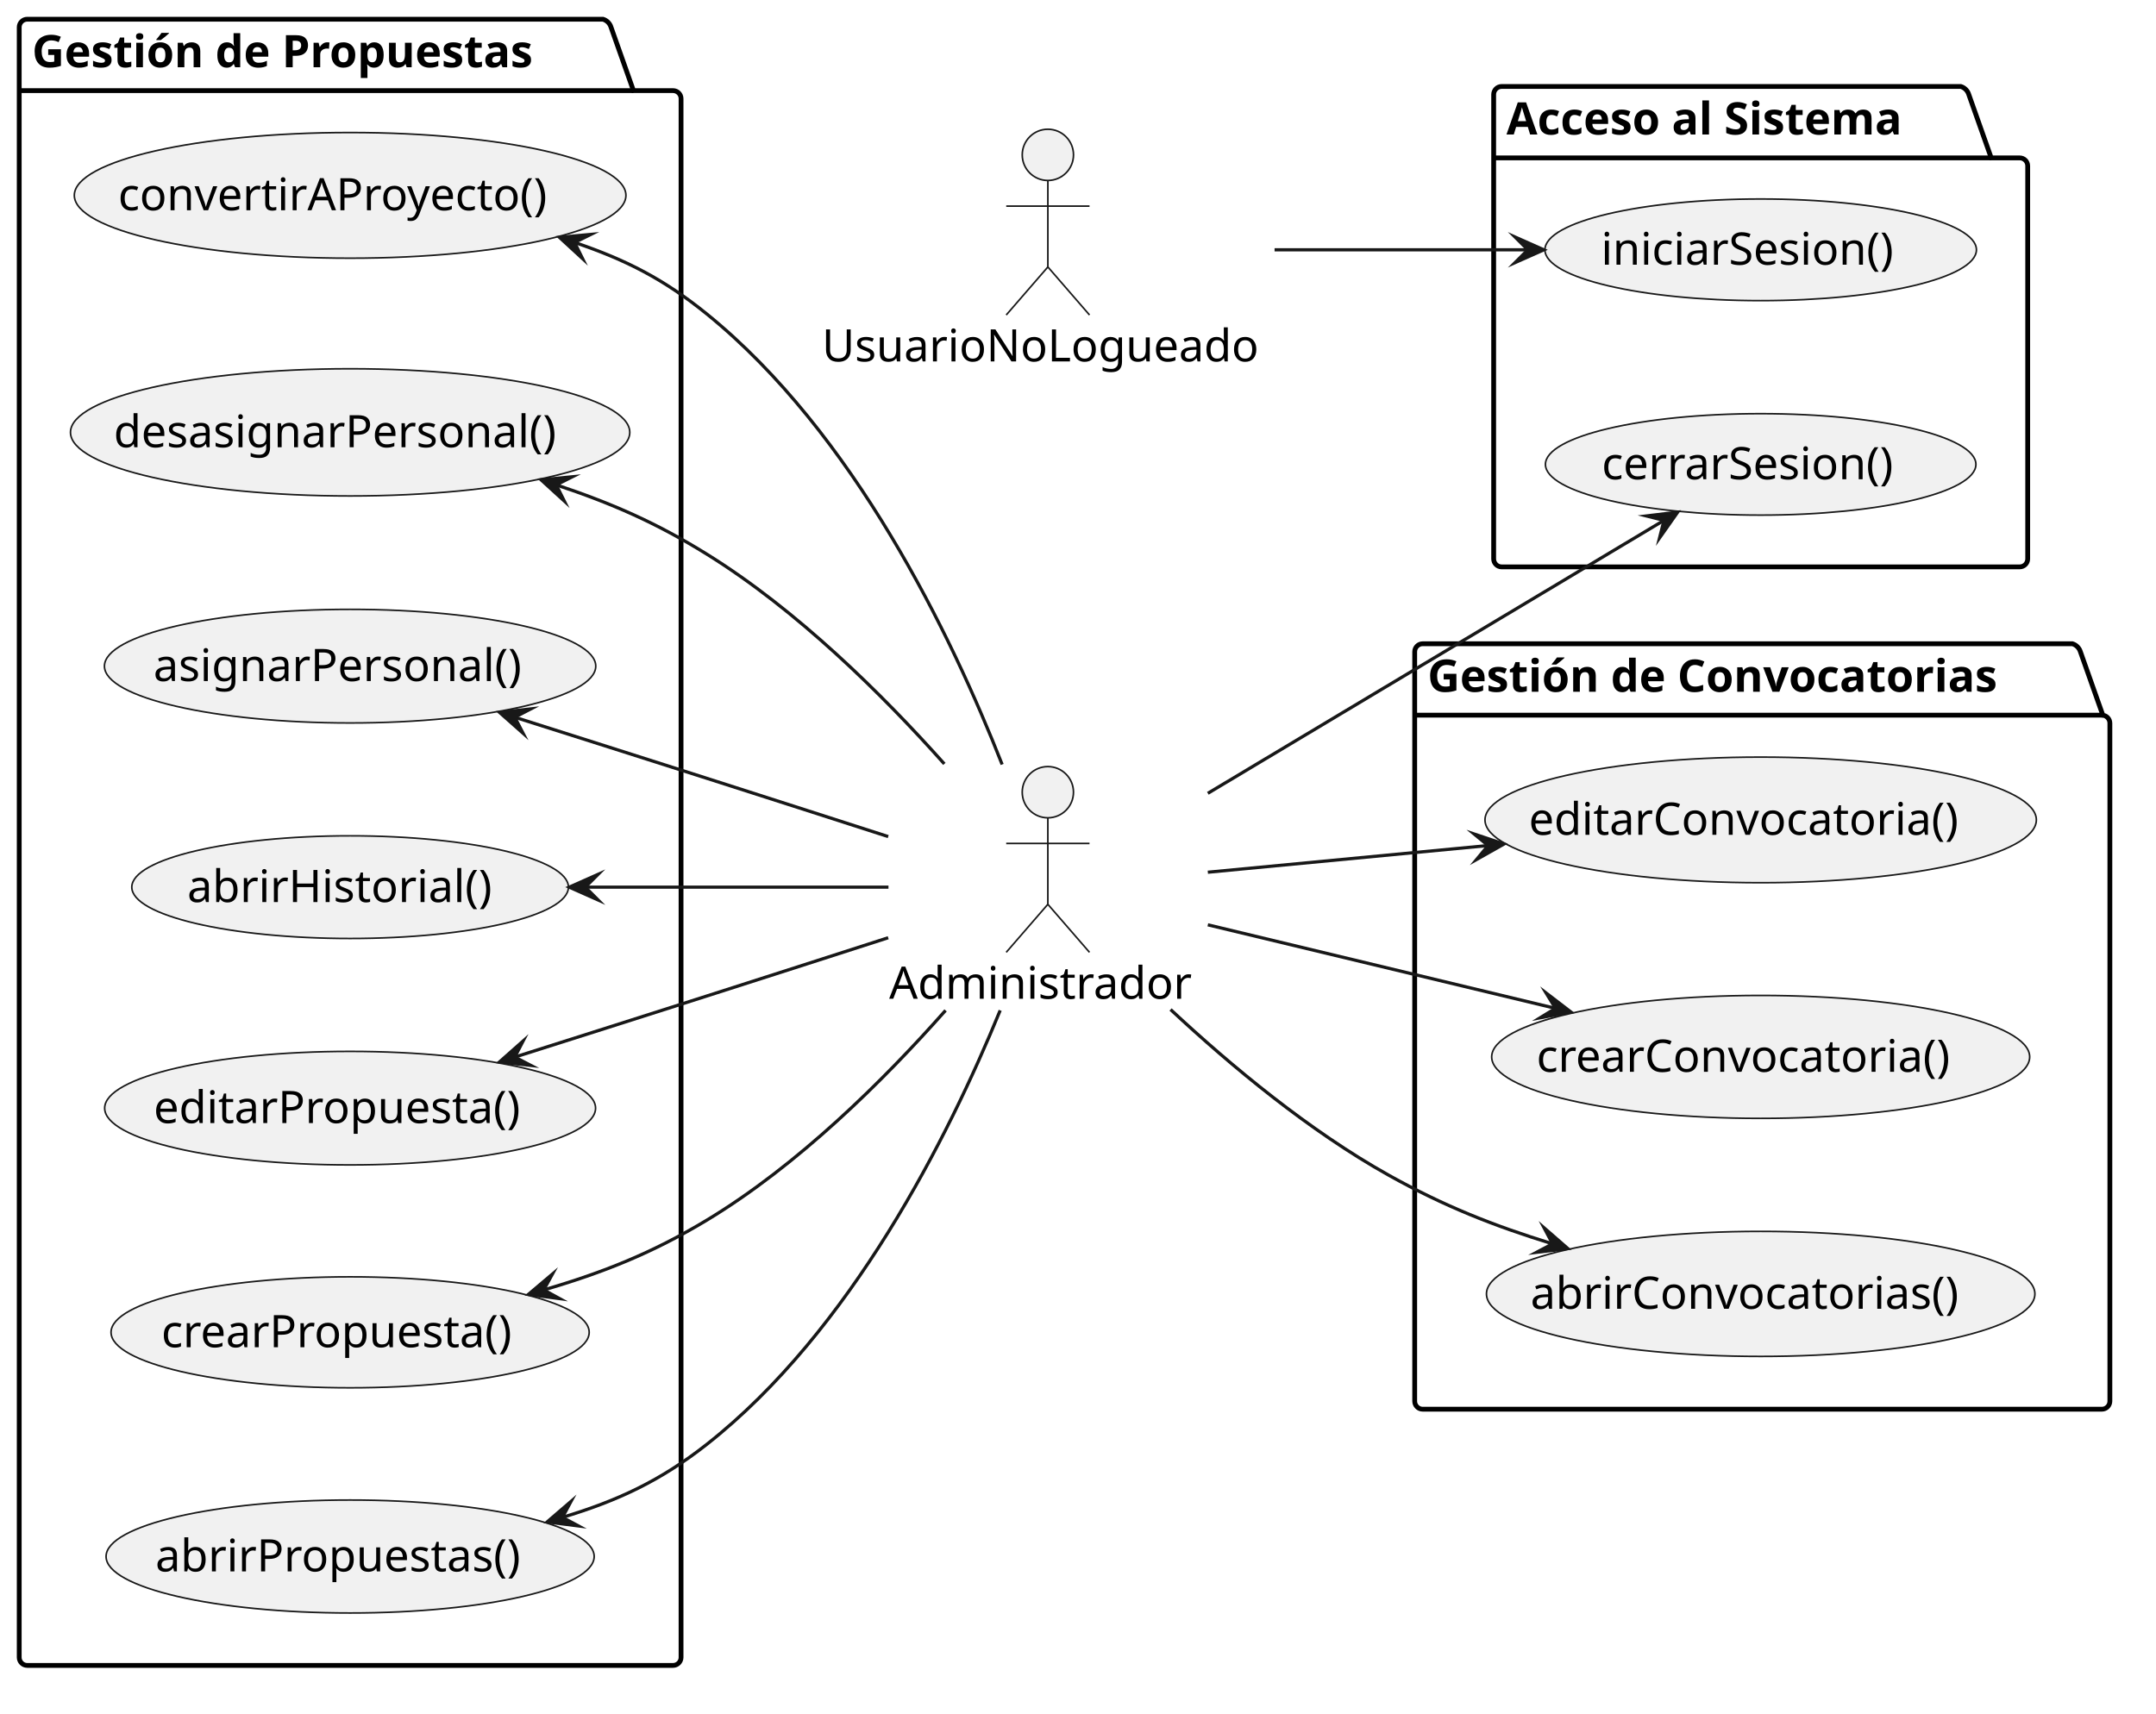
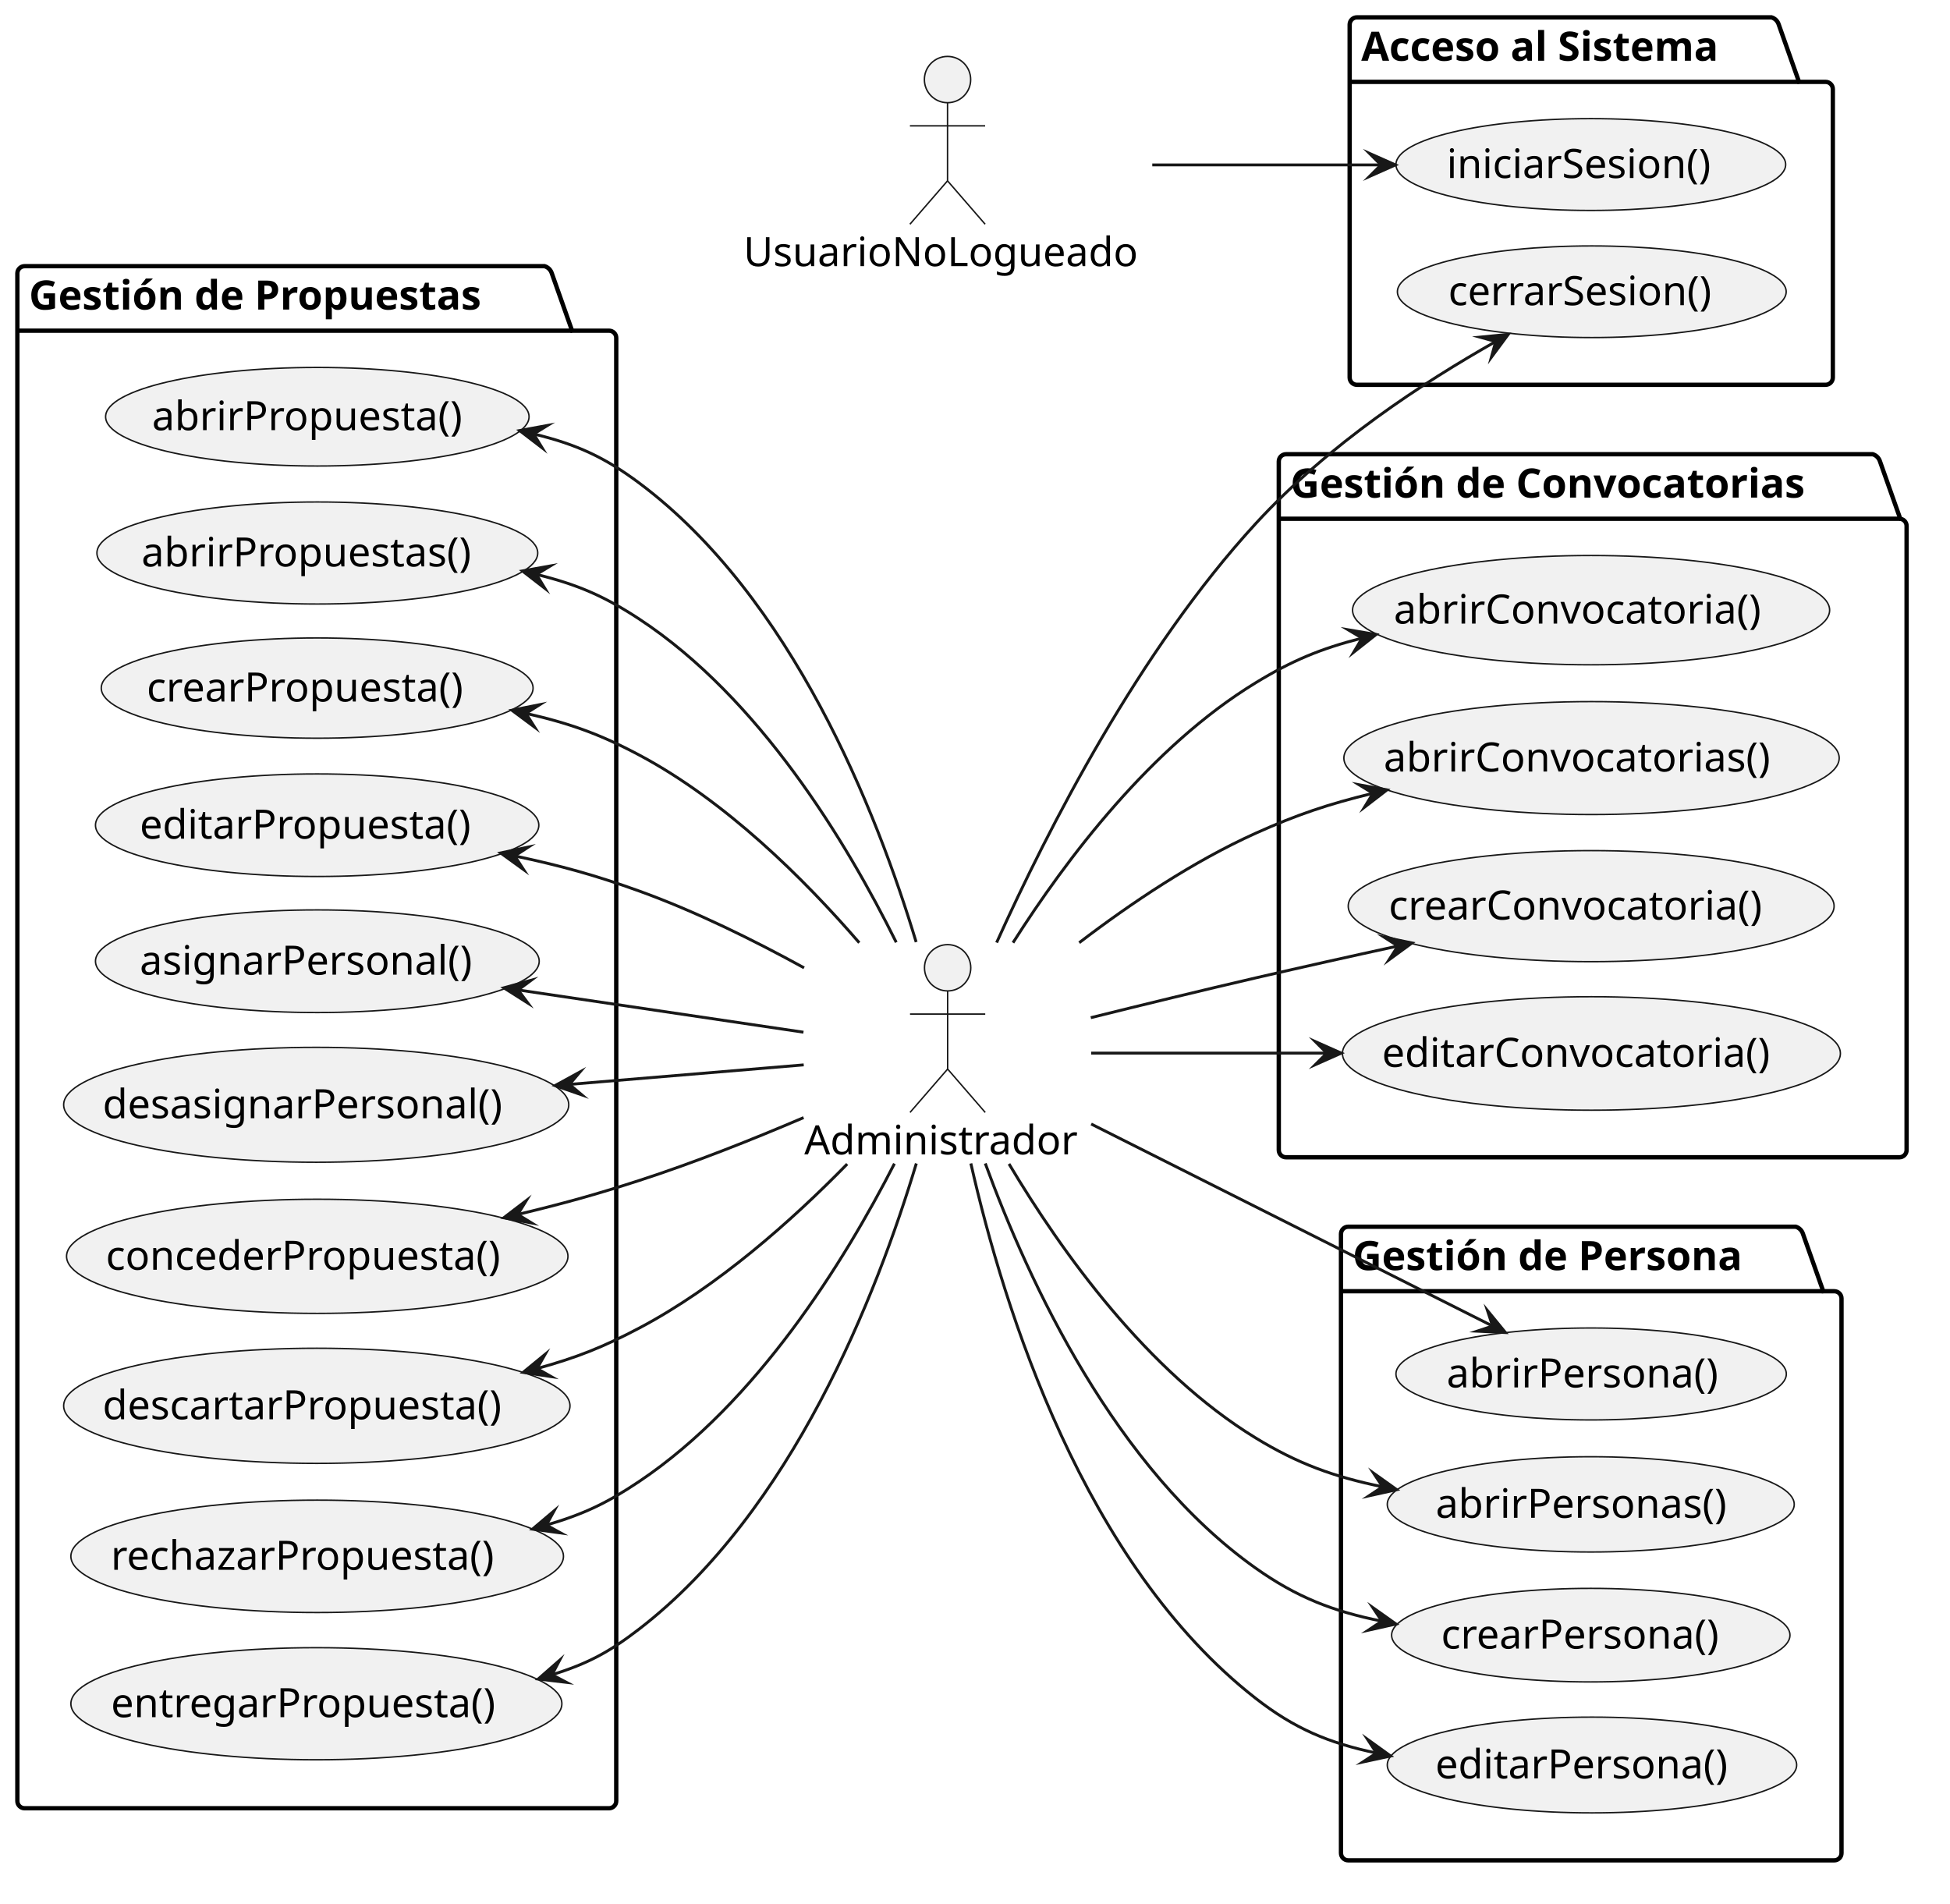
- <svg xmlns="http://www.w3.org/2000/svg" overflow="visible" version="1.1" data-diagram-type="DESCRIPTION" style="width:673px;height:535px;background:#FFFFFF;" width="673px" height="535px" viewBox="0 0 673 535" zoomAndPan="magnify" preserveAspectRatio="none" contentStyleType="text/css">
+ <svg xmlns="http://www.w3.org/2000/svg" version="1.1" data-diagram-type="DESCRIPTION" style="width:674px;height:658px;background:#FFFFFF;" width="674px" height="658px" viewBox="0 0 674 658" zoomAndPan="magnify" preserveAspectRatio="none" contentStyleType="text/css">
  <defs />
  <g font-family="sans-serif" lengthAdjust="spacing">
-     <g class="cluster" data-qualified-name="Gesti.n de Propuestas" id="ent0003" data-source-line="6">
-       <path d="M8.5,6 L188.232,6 A3.75,3.75 0 0 1 190.732,8.5 L197.732,28.297 L210.09,28.297 A2.5,2.5 0 0 1 212.59,30.797 L212.59,517.5 A2.5,2.5 0 0 1 210.09,520 L8.5,520 A2.5,2.5 0 0 1 6,517.5 L6,8.5 A2.5,2.5 0 0 1 8.5,6" style="stroke:#000;stroke-width:1.5;" fill="none" />
-       <line x1="6" y1="28.297" x2="197.732" y2="28.297" style="stroke:#000;stroke-width:1.5;" />
-       <text x="10" y="20.995" fill="#000" font-size="14" textLength="178.732" font-weight="700">Gestión de Propuestas</text>
+     <g class="cluster" data-qualified-name="Gesti.n de Propuestas" id="ent0003" data-source-line="8">
+       <path d="M8.5,92 L188.232,92 A3.75,3.75 0 0 1 190.732,94.5 L197.732,114.297 L210.5,114.297 A2.5,2.5 0 0 1 213,116.797 L213,622.5 A2.5,2.5 0 0 1 210.5,625 L8.5,625 A2.5,2.5 0 0 1 6,622.5 L6,94.5 A2.5,2.5 0 0 1 8.5,92" style="stroke:#000;stroke-width:1.5;" fill="none" />
+       <line x1="6" y1="114.297" x2="197.732" y2="114.297" style="stroke:#000;stroke-width:1.5;" />
+       <text x="10" y="106.995" fill="#000" font-size="14" textLength="178.732" font-weight="700">Gestión de Propuestas</text>
    </g>
-     <g class="cluster" data-qualified-name="Acceso al Sistema" id="ent0011" data-source-line="16">
-       <path d="M468.75,27 L612.061,27 A3.75,3.75 0 0 1 614.561,29.5 L621.561,49.297 L630.45,49.297 A2.5,2.5 0 0 1 632.95,51.797 L632.95,174.5 A2.5,2.5 0 0 1 630.45,177 L468.75,177 A2.5,2.5 0 0 1 466.25,174.5 L466.25,29.5 A2.5,2.5 0 0 1 468.75,27" style="stroke:#000;stroke-width:1.5;" fill="none" />
-       <line x1="466.25" y1="49.297" x2="621.561" y2="49.297" style="stroke:#000;stroke-width:1.5;" />
-       <text x="470.25" y="41.995" fill="#000" font-size="14" textLength="142.311" font-weight="700">Acceso al Sistema</text>
+     <g class="cluster" data-qualified-name="Acceso al Sistema" id="ent0014" data-source-line="21">
+       <path d="M469,6 L612.311,6 A3.75,3.75 0 0 1 614.811,8.5 L621.811,28.297 L631,28.297 A2.5,2.5 0 0 1 633.5,30.797 L633.5,130.5 A2.5,2.5 0 0 1 631,133 L469,133 A2.5,2.5 0 0 1 466.5,130.5 L466.5,8.5 A2.5,2.5 0 0 1 469,6" style="stroke:#000;stroke-width:1.5;" fill="none" />
+       <line x1="466.5" y1="28.297" x2="621.811" y2="28.297" style="stroke:#000;stroke-width:1.5;" />
+       <text x="470.5" y="20.995" fill="#000" font-size="14" textLength="142.311" font-weight="700">Acceso al Sistema</text>
    </g>
-     <g class="cluster" data-qualified-name="Gesti.n de Convocatorias" id="ent0014" data-source-line="21">
-       <path d="M444.1,201 L646.904,201 A3.75,3.75 0 0 1 649.404,203.5 L656.404,223.297 L656.1,223.297 A2.5,2.5 0 0 1 658.6,225.797 L658.6,437.5 A2.5,2.5 0 0 1 656.1,440 L444.1,440 A2.5,2.5 0 0 1 441.6,437.5 L441.6,203.5 A2.5,2.5 0 0 1 444.1,201" style="stroke:#000;stroke-width:1.5;" fill="none" />
-       <line x1="441.6" y1="223.297" x2="656.404" y2="223.297" style="stroke:#000;stroke-width:1.5;" />
-       <text x="445.6" y="215.995" fill="#000" font-size="14" textLength="201.804" font-weight="700">Gestión de Convocatorias</text>
+     <g class="cluster" data-qualified-name="Gesti.n de Convocatorias" id="ent0017" data-source-line="26">
+       <path d="M444.5,157 L647.304,157 A3.75,3.75 0 0 1 649.804,159.5 L656.804,179.297 L656.5,179.297 A2.5,2.5 0 0 1 659,181.797 L659,397.5 A2.5,2.5 0 0 1 656.5,400 L444.5,400 A2.5,2.5 0 0 1 442,397.5 L442,159.5 A2.5,2.5 0 0 1 444.5,157" style="stroke:#000;stroke-width:1.5;" fill="none" />
+       <line x1="442" y1="179.297" x2="656.804" y2="179.297" style="stroke:#000;stroke-width:1.5;" />
+       <text x="446" y="171.995" fill="#000" font-size="14" textLength="201.804" font-weight="700">Gestión de Convocatorias</text>
    </g>
-     <g class="entity" data-qualified-name="Gesti.n de Propuestas.UC_AbrirProp" id="ent0004" data-source-line="7">
-       <ellipse cx="109.292" cy="485.996" rx="76.182" ry="17.636" fill="#F1F1F1" style="stroke:#181818;stroke-width:0.5;" />
-       <text x="48.5" y="490.645" fill="#000" font-size="14" textLength="121.584">abrirPropuestas()</text>
+     <g class="cluster" data-qualified-name="Gesti.n de Persona" id="ent0022" data-source-line="33">
+       <path d="M466,424 L620.686,424 A3.75,3.75 0 0 1 623.186,426.5 L630.186,446.297 L634,446.297 A2.5,2.5 0 0 1 636.5,448.797 L636.5,640.5 A2.5,2.5 0 0 1 634,643 L466,643 A2.5,2.5 0 0 1 463.5,640.5 L463.5,426.5 A2.5,2.5 0 0 1 466,424" style="stroke:#000;stroke-width:1.5;" fill="none" />
+       <line x1="463.5" y1="446.297" x2="630.186" y2="446.297" style="stroke:#000;stroke-width:1.5;" />
+       <text x="467.5" y="438.995" fill="#000" font-size="14" textLength="153.686" font-weight="700">Gestión de Persona</text>
    </g>
-     <g class="entity" data-qualified-name="Gesti.n de Propuestas.UC_CrearProp" id="ent0005" data-source-line="8">
-       <ellipse cx="109.288" cy="415.996" rx="74.628" ry="17.326" fill="#F1F1F1" style="stroke:#181818;stroke-width:0.5;" />
-       <text x="50.376" y="420.644" fill="#000" font-size="14" textLength="117.824">crearPropuesta()</text>
+     <g class="entity" data-qualified-name="Gesti.n de Propuestas.UC_AbrirProp" id="ent0004" data-source-line="9">
+       <ellipse cx="109.682" cy="144.036" rx="73.182" ry="17.036" fill="#F1F1F1" style="stroke:#181818;stroke-width:0.5;" />
+       <text x="52.537" y="148.685" fill="#000" font-size="14" textLength="114.29">abrirPropuesta()</text>
    </g>
-     <g class="entity" data-qualified-name="Gesti.n de Propuestas.UC_EditarProp" id="ent0006" data-source-line="9">
-       <ellipse cx="109.29" cy="346.004" rx="76.62" ry="17.724" fill="#F1F1F1" style="stroke:#181818;stroke-width:0.5;" />
-       <text x="47.971" y="350.652" fill="#000" font-size="14" textLength="122.637">editarPropuesta()</text>
+     <g class="entity" data-qualified-name="Gesti.n de Propuestas.UC_AbrirProps" id="ent0005" data-source-line="10">
+       <ellipse cx="109.682" cy="191.136" rx="76.182" ry="17.636" fill="#F1F1F1" style="stroke:#181818;stroke-width:0.5;" />
+       <text x="48.89" y="195.785" fill="#000" font-size="14" textLength="121.584">abrirPropuestas()</text>
    </g>
-     <g class="entity" data-qualified-name="Gesti.n de Propuestas.UC_AbrirHist" id="ent0007" data-source-line="10">
-       <ellipse cx="109.287" cy="276.999" rx="68.147" ry="16.029" fill="#F1F1F1" style="stroke:#181818;stroke-width:0.5;" />
-       <text x="58.452" y="281.648" fill="#000" font-size="14" textLength="101.671">abrirHistorial()</text>
+     <g class="entity" data-qualified-name="Gesti.n de Propuestas.UC_CrearProp" id="ent0006" data-source-line="11">
+       <ellipse cx="109.628" cy="237.826" rx="74.628" ry="17.326" fill="#F1F1F1" style="stroke:#181818;stroke-width:0.5;" />
+       <text x="50.716" y="242.474" fill="#000" font-size="14" textLength="117.824">crearPropuesta()</text>
    </g>
-     <g class="entity" data-qualified-name="Gesti.n de Propuestas.UC_Asignar" id="ent0008" data-source-line="11">
-       <ellipse cx="109.285" cy="207.997" rx="76.685" ry="17.737" fill="#F1F1F1" style="stroke:#181818;stroke-width:0.5;" />
-       <text x="47.888" y="212.645" fill="#000" font-size="14" textLength="122.794">asignarPersonal()</text>
+     <g class="entity" data-qualified-name="Gesti.n de Propuestas.UC_EditarProp" id="ent0007" data-source-line="12">
+       <ellipse cx="109.62" cy="285.224" rx="76.62" ry="17.724" fill="#F1F1F1" style="stroke:#181818;stroke-width:0.5;" />
+       <text x="48.301" y="289.872" fill="#000" font-size="14" textLength="122.637">editarPropuesta()</text>
    </g>
-     <g class="entity" data-qualified-name="Gesti.n de Propuestas.UC_Desasignar" id="ent0009" data-source-line="12">
-       <ellipse cx="109.294" cy="134.999" rx="87.294" ry="19.859" fill="#F1F1F1" style="stroke:#181818;stroke-width:0.5;" />
-       <text x="35.5" y="139.647" fill="#000" font-size="14" textLength="147.588">desasignarPersonal()</text>
+     <g class="entity" data-qualified-name="Gesti.n de Propuestas.UC_Asignar" id="ent0008" data-source-line="13">
+       <ellipse cx="109.685" cy="332.237" rx="76.685" ry="17.737" fill="#F1F1F1" style="stroke:#181818;stroke-width:0.5;" />
+       <text x="48.288" y="336.885" fill="#000" font-size="14" textLength="122.794">asignarPersonal()</text>
    </g>
-     <g class="entity" data-qualified-name="Gesti.n de Propuestas.UC_Convertir" id="ent0010" data-source-line="13">
-       <ellipse cx="109.294" cy="60.999" rx="86.094" ry="19.619" fill="#F1F1F1" style="stroke:#181818;stroke-width:0.5;" />
-       <text x="36.874" y="65.647" fill="#000" font-size="14" textLength="144.84">convertirAProyecto()</text>
+     <g class="entity" data-qualified-name="Gesti.n de Propuestas.UC_Desasignar" id="ent0009" data-source-line="14">
+       <ellipse cx="109.294" cy="381.859" rx="87.294" ry="19.859" fill="#F1F1F1" style="stroke:#181818;stroke-width:0.5;" />
+       <text x="35.5" y="386.507" fill="#000" font-size="14" textLength="147.588">desasignarPersonal()</text>
    </g>
-     <g class="entity" data-qualified-name="Acceso al Sistema.UC_Iniciar" id="ent0012" data-source-line="17">
-       <ellipse cx="549.6" cy="78" rx="67.35" ry="15.87" fill="#F1F1F1" style="stroke:#181818;stroke-width:0.5;" />
-       <text x="499.79" y="82.649" fill="#000" font-size="14" textLength="99.62">iniciarSesion()</text>
+     <g class="entity" data-qualified-name="Gesti.n de Propuestas.UC_Conceder" id="ent0010" data-source-line="15">
+       <ellipse cx="109.654" cy="434.231" rx="86.654" ry="19.731" fill="#F1F1F1" style="stroke:#181818;stroke-width:0.5;" />
+       <text x="36.592" y="438.879" fill="#000" font-size="14" textLength="146.125">concederPropuesta()</text>
    </g>
-     <g class="entity" data-qualified-name="Acceso al Sistema.UC_Cerrar" id="ent0013" data-source-line="18">
-       <ellipse cx="549.599" cy="144.998" rx="67.189" ry="15.838" fill="#F1F1F1" style="stroke:#181818;stroke-width:0.5;" />
-       <text x="499.998" y="149.646" fill="#000" font-size="14" textLength="99.203">cerrarSesion()</text>
+     <g class="entity" data-qualified-name="Gesti.n de Propuestas.UC_Descartar" id="ent0011" data-source-line="16">
+       <ellipse cx="109.506" cy="485.901" rx="87.506" ry="19.901" fill="#F1F1F1" style="stroke:#181818;stroke-width:0.5;" />
+       <text x="35.47" y="490.55" fill="#000" font-size="14" textLength="148.073">descartarPropuesta()</text>
    </g>
-     <g class="entity" data-qualified-name="Gesti.n de Convocatorias.UC_AbrirConv" id="ent0015" data-source-line="22">
-       <ellipse cx="549.6" cy="404" rx="85.6" ry="19.52" fill="#F1F1F1" style="stroke:#181818;stroke-width:0.5;" />
-       <text x="477.747" y="408.648" fill="#000" font-size="14" textLength="143.705">abrirConvocatorias()</text>
+     <g class="entity" data-qualified-name="Gesti.n de Propuestas.UC_Rechazar" id="ent0012" data-source-line="17">
+       <ellipse cx="109.63" cy="537.926" rx="85.13" ry="19.426" fill="#F1F1F1" style="stroke:#181818;stroke-width:0.5;" />
+       <text x="38.318" y="542.575" fill="#000" font-size="14" textLength="142.625">rechazarPropuesta()</text>
    </g>
-     <g class="entity" data-qualified-name="Gesti.n de Convocatorias.UC_CrearConv" id="ent0016" data-source-line="23">
-       <ellipse cx="549.6" cy="330.004" rx="83.97" ry="19.194" fill="#F1F1F1" style="stroke:#181818;stroke-width:0.5;" />
-       <text x="479.627" y="334.652" fill="#000" font-size="14" textLength="139.945">crearConvocatoria()</text>
+     <g class="entity" data-qualified-name="Gesti.n de Propuestas.UC_Entregar" id="ent0013" data-source-line="18">
+       <ellipse cx="109.355" cy="588.871" rx="84.855" ry="19.371" fill="#F1F1F1" style="stroke:#181818;stroke-width:0.5;" />
+       <text x="38.36" y="593.519" fill="#000" font-size="14" textLength="141.989">entregarPropuesta()</text>
    </g>
-     <g class="entity" data-qualified-name="Gesti.n de Convocatorias.UC_EditarConv" id="ent0017" data-source-line="24">
-       <ellipse cx="549.598" cy="256.002" rx="86.058" ry="19.612" fill="#F1F1F1" style="stroke:#181818;stroke-width:0.5;" />
-       <text x="477.219" y="260.65" fill="#000" font-size="14" textLength="144.758">editarConvocatoria()</text>
+     <g class="entity" data-qualified-name="Acceso al Sistema.UC_Iniciar" id="ent0015" data-source-line="22">
+       <ellipse cx="549.85" cy="56.87" rx="67.35" ry="15.87" fill="#F1F1F1" style="stroke:#181818;stroke-width:0.5;" />
+       <text x="500.04" y="61.519" fill="#000" font-size="14" textLength="99.62">iniciarSesion()</text>
    </g>
-     <g class="entity" data-qualified-name="UsuarioNoLogueado" id="ent0001" data-source-line="3">
-       <ellipse cx="327.096" cy="48.35" rx="8" ry="8" fill="#F1F1F1" style="stroke:#181818;stroke-width:0.5;" />
-       <path d="M327.096,56.35 L327.096,83.35 M314.096,64.35 L340.096,64.35 M327.096,83.35 L314.096,98.35 M327.096,83.35 L340.096,98.35" style="stroke:#181818;stroke-width:0.5;" fill="none" />
-       <text x="256.59" y="112.845" fill="#000" font-size="14" textLength="141.012">UsuarioNoLogueado</text>
+     <g class="entity" data-qualified-name="Acceso al Sistema.UC_Cerrar" id="ent0016" data-source-line="23">
+       <ellipse cx="550.189" cy="100.838" rx="67.189" ry="15.838" fill="#F1F1F1" style="stroke:#181818;stroke-width:0.5;" />
+       <text x="500.588" y="105.486" fill="#000" font-size="14" textLength="99.203">cerrarSesion()</text>
    </g>
-     <g class="entity" data-qualified-name="Administrador" id="ent0002" data-source-line="4">
-       <ellipse cx="327.09" cy="247.35" rx="8" ry="8" fill="#F1F1F1" style="stroke:#181818;stroke-width:0.5;" />
-       <path d="M327.09,255.35 L327.09,282.35 M314.09,263.35 L340.09,263.35 M327.09,282.35 L314.09,297.35 M327.09,282.35 L340.09,297.35" style="stroke:#181818;stroke-width:0.5;" fill="none" />
-       <text x="277.55" y="311.845" fill="#000" font-size="14" textLength="99.08">Administrador</text>
+     <g class="entity" data-qualified-name="Gesti.n de Convocatorias.UC_AbrirConv" id="ent0018" data-source-line="27">
+       <ellipse cx="549.948" cy="210.89" rx="82.448" ry="18.89" fill="#F1F1F1" style="stroke:#181818;stroke-width:0.5;" />
+       <text x="481.742" y="215.538" fill="#000" font-size="14" textLength="136.411">abrirConvocatoria()</text>
    </g>
-     <g class="link" data-entity-1="ent0004" data-entity-2="ent0002" id="lnk18" data-source-line="28" data-link-type="dependency">
-       <path d="M175.568,473.769 C192.918,468.549 206.22,462.3 220.59,451 C265.71,415.51 296.06,354.97 312.21,315.47" style="stroke:#181818;stroke-width:1;" fill="none" id="UC_AbrirProp-backto-Administrador" />
-       <polygon points="170.78,475.21,180.551,476.447,175.568,473.769,178.246,468.787,170.78,475.21" fill="#181818" style="stroke:#181818;stroke-width:1;stroke-linejoin:miter;stroke-miterlimit:10;" />
+     <g class="entity" data-qualified-name="Gesti.n de Convocatorias.UC_AbrirConvs" id="ent0019" data-source-line="28">
+       <ellipse cx="550.1" cy="262.02" rx="85.6" ry="19.52" fill="#F1F1F1" style="stroke:#181818;stroke-width:0.5;" />
+       <text x="478.247" y="266.668" fill="#000" font-size="14" textLength="143.705">abrirConvocatorias()</text>
    </g>
-     <g class="link" data-entity-1="ent0005" data-entity-2="ent0002" id="lnk19" data-source-line="29" data-link-type="dependency">
-       <path d="M169.729,402.758 C188.209,397.358 203.64,391.22 220.59,381 C249.11,363.8 275.77,337.39 295.16,315.48" style="stroke:#181818;stroke-width:1;" fill="none" id="UC_CrearProp-backto-Administrador" />
-       <polygon points="164.93,404.16,174.691,405.475,169.729,402.758,172.447,397.796,164.93,404.16" fill="#181818" style="stroke:#181818;stroke-width:1;stroke-linejoin:miter;stroke-miterlimit:10;" />
+     <g class="entity" data-qualified-name="Gesti.n de Convocatorias.UC_CrearConv" id="ent0020" data-source-line="29">
+       <ellipse cx="549.97" cy="313.194" rx="83.97" ry="19.194" fill="#F1F1F1" style="stroke:#181818;stroke-width:0.5;" />
+       <text x="479.997" y="317.842" fill="#000" font-size="14" textLength="139.945">crearConvocatoria()</text>
    </g>
-     <g class="link" data-entity-1="ent0006" data-entity-2="ent0002" id="lnk20" data-source-line="30" data-link-type="dependency">
-       <path d="M160.686,330.059 C180.556,323.759 199.35,317.79 220.59,311 C239.1,305.08 259.43,298.54 277.26,292.79" style="stroke:#181818;stroke-width:1;" fill="none" id="UC_EditarProp-backto-Administrador" />
-       <polygon points="155.92,331.57,165.708,332.663,160.686,330.059,163.29,325.037,155.92,331.57" fill="#181818" style="stroke:#181818;stroke-width:1;stroke-linejoin:miter;stroke-miterlimit:10;" />
+     <g class="entity" data-qualified-name="Gesti.n de Convocatorias.UC_EditarConv" id="ent0021" data-source-line="30">
+       <ellipse cx="550.058" cy="364.112" rx="86.058" ry="19.612" fill="#F1F1F1" style="stroke:#181818;stroke-width:0.5;" />
+       <text x="477.679" y="368.76" fill="#000" font-size="14" textLength="144.758">editarConvocatoria()</text>
    </g>
-     <g class="link" data-entity-1="ent0007" data-entity-2="ent0002" id="lnk21" data-source-line="31" data-link-type="dependency">
-       <path d="M182.69,277 C214.96,277 247.9,277 277.34,277" style="stroke:#181818;stroke-width:1;" fill="none" id="UC_AbrirHist-backto-Administrador" />
-       <polygon points="177.69,277,186.69,281,182.69,277,186.69,273,177.69,277" fill="#181818" style="stroke:#181818;stroke-width:1;stroke-linejoin:miter;stroke-miterlimit:10;" />
+     <g class="entity" data-qualified-name="Gesti.n de Persona.UC_AbrirPers" id="ent0023" data-source-line="34">
+       <ellipse cx="549.964" cy="474.893" rx="67.464" ry="15.893" fill="#F1F1F1" style="stroke:#181818;stroke-width:0.5;" />
+       <text x="500.007" y="479.541" fill="#000" font-size="14" textLength="99.914">abrirPersona()</text>
    </g>
-     <g class="link" data-entity-1="ent0008" data-entity-2="ent0002" id="lnk22" data-source-line="32" data-link-type="dependency">
-       <path d="M160.686,223.941 C180.556,230.241 199.35,236.21 220.59,243 C239.1,248.92 259.43,255.46 277.26,261.21" style="stroke:#181818;stroke-width:1;" fill="none" id="UC_Asignar-backto-Administrador" />
-       <polygon points="155.92,222.43,163.29,228.963,160.686,223.941,165.708,221.337,155.92,222.43" fill="#181818" style="stroke:#181818;stroke-width:1;stroke-linejoin:miter;stroke-miterlimit:10;" />
+     <g class="entity" data-qualified-name="Gesti.n de Persona.UC_AbrirPerss" id="ent0024" data-source-line="35">
+       <ellipse cx="549.83" cy="519.966" rx="70.33" ry="16.466" fill="#F1F1F1" style="stroke:#181818;stroke-width:0.5;" />
+       <text x="496.226" y="524.614" fill="#000" font-size="14" textLength="107.208">abrirPersonas()</text>
    </g>
-     <g class="link" data-entity-1="ent0009" data-entity-2="ent0002" id="lnk23" data-source-line="33" data-link-type="dependency">
-       <path d="M173.624,151.39 C191.004,157.18 204.84,163.23 220.59,173 C248.79,190.48 275.36,216.75 294.78,238.52" style="stroke:#181818;stroke-width:1;" fill="none" id="UC_Desasignar-backto-Administrador" />
-       <polygon points="168.88,149.81,176.154,156.45,173.624,151.39,178.683,148.86,168.88,149.81" fill="#181818" style="stroke:#181818;stroke-width:1;stroke-linejoin:miter;stroke-miterlimit:10;" />
+     <g class="entity" data-qualified-name="Gesti.n de Persona.UC_CrearPers" id="ent0025" data-source-line="36">
+       <ellipse cx="549.843" cy="565.169" rx="68.843" ry="16.169" fill="#F1F1F1" style="stroke:#181818;stroke-width:0.5;" />
+       <text x="498.119" y="569.817" fill="#000" font-size="14" textLength="103.448">crearPersona()</text>
    </g>
-     <g class="link" data-entity-1="ent0010" data-entity-2="ent0002" id="lnk24" data-source-line="34" data-link-type="dependency">
-       <path d="M179.357,75.701 C195.537,81.171 207.33,87.26 220.59,98 C266.55,135.24 296.93,198.23 312.82,238.69" style="stroke:#181818;stroke-width:1;" fill="none" id="UC_Convertir-backto-Administrador" />
-       <polygon points="174.62,74.1,181.865,80.772,179.357,75.701,184.427,73.193,174.62,74.1" fill="#181818" style="stroke:#181818;stroke-width:1;stroke-linejoin:miter;stroke-miterlimit:10;" />
+     <g class="entity" data-qualified-name="Gesti.n de Persona.UC_EditarPers" id="ent0026" data-source-line="37">
+       <ellipse cx="550.25" cy="610.05" rx="70.75" ry="16.55" fill="#F1F1F1" style="stroke:#181818;stroke-width:0.5;" />
+       <text x="496.119" y="614.698" fill="#000" font-size="14" textLength="108.261">editarPersona()</text>
    </g>
-     <g class="link" data-entity-1="ent0001" data-entity-2="ent0012" id="lnk25" data-source-line="37" data-link-type="dependency">
-       <path d="M397.86,78 C424.74,78 450.34,78 476.92,78" style="stroke:#181818;stroke-width:1;" fill="none" id="UsuarioNoLogueado-to-UC_Iniciar" />
-       <polygon points="481.92,78,472.92,74,476.92,78,472.92,82,481.92,78" fill="#181818" style="stroke:#181818;stroke-width:1;stroke-linejoin:miter;stroke-miterlimit:10;" />
+     <g class="entity" data-qualified-name="UsuarioNoLogueado" id="ent0001" data-source-line="5">
+       <ellipse cx="327.506" cy="27.5" rx="8" ry="8" fill="#F1F1F1" style="stroke:#181818;stroke-width:0.5;" />
+       <path d="M327.506,35.5 L327.506,62.5 M314.506,43.5 L340.506,43.5 M327.506,62.5 L314.506,77.5 M327.506,62.5 L340.506,77.5" style="stroke:#181818;stroke-width:0.5;" fill="none" />
+       <text x="257" y="91.995" fill="#000" font-size="14" textLength="141.012">UsuarioNoLogueado</text>
    </g>
-     <g class="link" data-entity-1="ent0002" data-entity-2="ent0013" id="lnk26" data-source-line="38" data-link-type="dependency">
-       <path d="M377.03,247.7 C422.45,220.51 483.95,183.697 519.41,162.477" style="stroke:#181818;stroke-width:1;" fill="none" id="Administrador-to-UC_Cerrar" />
-       <polygon points="523.7,159.91,513.923,161.099,519.41,162.477,518.031,167.964,523.7,159.91" fill="#181818" style="stroke:#181818;stroke-width:1;stroke-linejoin:miter;stroke-miterlimit:10;" />
+     <g class="entity" data-qualified-name="Administrador" id="ent0002" data-source-line="6">
+       <ellipse cx="327.54" cy="334.5" rx="8" ry="8" fill="#F1F1F1" style="stroke:#181818;stroke-width:0.5;" />
+       <path d="M327.54,342.5 L327.54,369.5 M314.54,350.5 L340.54,350.5 M327.54,369.5 L314.54,384.5 M327.54,369.5 L340.54,384.5" style="stroke:#181818;stroke-width:0.5;" fill="none" />
+       <text x="278" y="398.995" fill="#000" font-size="14" textLength="99.08">Administrador</text>
    </g>
-     <g class="link" data-entity-1="ent0002" data-entity-2="ent0015" id="lnk27" data-source-line="40" data-link-type="dependency">
-       <path d="M365.39,315.2 C384.43,332.96 408.79,353.16 433.6,367 C450.82,376.6 466.121,382.668 484.631,388.368" style="stroke:#181818;stroke-width:1;" fill="none" id="Administrador-to-UC_AbrirConv" />
-       <polygon points="489.41,389.84,481.986,383.368,484.631,388.368,479.631,391.014,489.41,389.84" fill="#181818" style="stroke:#181818;stroke-width:1;stroke-linejoin:miter;stroke-miterlimit:10;" />
+     <g class="link" data-entity-1="ent0004" data-entity-2="ent0002" id="lnk27" data-source-line="41" data-link-type="dependency">
+       <path d="M184.451,149.99 C199.161,153.53 209,158.02 221,167 C273.82,206.5 303.01,280.41 316.66,325.61" style="stroke:#181818;stroke-width:1;" fill="none" id="UC_AbrirProp-backto-Administrador" />
+       <polygon points="179.59,148.82,187.404,154.815,184.451,149.99,189.276,147.037,179.59,148.82" fill="#181818" style="stroke:#181818;stroke-width:1;stroke-linejoin:miter;stroke-miterlimit:10;" />
    </g>
-     <g class="link" data-entity-1="ent0002" data-entity-2="ent0016" id="lnk28" data-source-line="41" data-link-type="dependency">
-       <path d="M377.03,288.76 C410.53,296.81 450.238,306.362 485.548,314.842" style="stroke:#181818;stroke-width:1;" fill="none" id="Administrador-to-UC_CrearConv" />
-       <polygon points="490.41,316.01,482.593,310.019,485.548,314.842,480.725,317.798,490.41,316.01" fill="#181818" style="stroke:#181818;stroke-width:1;stroke-linejoin:miter;stroke-miterlimit:10;" />
+     <g class="link" data-entity-1="ent0005" data-entity-2="ent0002" id="lnk28" data-source-line="42" data-link-type="dependency">
+       <path d="M185.416,198.533 C199.586,202.013 208.96,206.09 221,214 C262.5,241.28 292.6,291.01 309.78,325.71" style="stroke:#181818;stroke-width:1;" fill="none" id="UC_AbrirProps-backto-Administrador" />
+       <polygon points="180.56,197.34,188.346,203.371,185.416,198.533,190.254,195.602,180.56,197.34" fill="#181818" style="stroke:#181818;stroke-width:1;stroke-linejoin:miter;stroke-miterlimit:10;" />
    </g>
-     <g class="link" data-entity-1="ent0002" data-entity-2="ent0017" id="lnk29" data-source-line="42" data-link-type="dependency">
-       <path d="M377.03,272.34 C404.18,269.75 433.633,266.944 464.513,264.004" style="stroke:#181818;stroke-width:1;" fill="none" id="Administrador-to-UC_EditarConv" />
-       <polygon points="469.49,263.53,460.151,260.401,464.513,264.004,460.91,268.365,469.49,263.53" fill="#181818" style="stroke:#181818;stroke-width:1;stroke-linejoin:miter;stroke-miterlimit:10;" />
+     <g class="link" data-entity-1="ent0006" data-entity-2="ent0002" id="lnk29" data-source-line="43" data-link-type="dependency">
+       <path d="M181.788,246.577 C196.858,249.967 207.51,253.82 221,261 C250.71,276.82 277.74,303.57 296.99,325.84" style="stroke:#181818;stroke-width:1;" fill="none" id="UC_CrearProp-backto-Administrador" />
+       <polygon points="176.91,245.48,184.813,251.358,181.788,246.577,186.568,243.553,176.91,245.48" fill="#181818" style="stroke:#181818;stroke-width:1;stroke-linejoin:miter;stroke-miterlimit:10;" />
+     </g>
+     <g class="link" data-entity-1="ent0007" data-entity-2="ent0002" id="lnk30" data-source-line="44" data-link-type="dependency">
+       <path d="M177.912,295.844 C193.802,299.204 205.8,302.51 221,308 C240.31,314.97 260.46,324.93 277.92,334.52" style="stroke:#181818;stroke-width:1;" fill="none" id="UC_EditarProp-backto-Administrador" />
+       <polygon points="173.02,294.81,180.998,300.585,177.912,295.844,182.653,292.758,173.02,294.81" fill="#181818" style="stroke:#181818;stroke-width:1;stroke-linejoin:miter;stroke-miterlimit:10;" />
+     </g>
+     <g class="link" data-entity-1="ent0008" data-entity-2="ent0002" id="lnk31" data-source-line="45" data-link-type="dependency">
+       <path d="M179.086,342.162 C212.186,347.062 247.07,352.23 277.71,356.77" style="stroke:#181818;stroke-width:1;" fill="none" id="UC_Asignar-backto-Administrador" />
+       <polygon points="174.14,341.43,182.457,346.705,179.086,342.162,183.629,338.791,174.14,341.43" fill="#181818" style="stroke:#181818;stroke-width:1;stroke-linejoin:miter;stroke-miterlimit:10;" />
+     </g>
+     <g class="link" data-entity-1="ent0009" data-entity-2="ent0002" id="lnk32" data-source-line="46" data-link-type="dependency">
+       <path d="M196.833,374.805 C225.773,372.395 252.46,370.17 277.8,368.06" style="stroke:#181818;stroke-width:1;" fill="none" id="UC_Desasignar-backto-Administrador" />
+       <polygon points="191.85,375.22,201.151,378.459,196.833,374.805,200.487,370.487,191.85,375.22" fill="#181818" style="stroke:#181818;stroke-width:1;stroke-linejoin:miter;stroke-miterlimit:10;" />
+     </g>
+     <g class="link" data-entity-1="ent0010" data-entity-2="ent0002" id="lnk33" data-source-line="47" data-link-type="dependency">
+       <path d="M178.963,419.758 C194.443,416.058 206,412.86 221,408 C239.88,401.89 260.11,393.84 277.75,386.29" style="stroke:#181818;stroke-width:1;" fill="none" id="UC_Conceder-backto-Administrador" />
+       <polygon points="174.1,420.92,183.783,422.718,178.963,419.758,181.924,414.937,174.1,420.92" fill="#181818" style="stroke:#181818;stroke-width:1;stroke-linejoin:miter;stroke-miterlimit:10;" />
+     </g>
+     <g class="link" data-entity-1="ent0011" data-entity-2="ent0002" id="lnk34" data-source-line="48" data-link-type="dependency">
+       <path d="M185.62,473.022 C199.41,469.222 208.6,465.55 221,459 C248.02,444.71 273.62,421.98 292.83,402.33" style="stroke:#181818;stroke-width:1;" fill="none" id="UC_Descartar-backto-Administrador" />
+       <polygon points="180.8,474.35,190.539,475.815,185.62,473.022,188.414,468.103,180.8,474.35" fill="#181818" style="stroke:#181818;stroke-width:1;stroke-linejoin:miter;stroke-miterlimit:10;" />
+     </g>
+     <g class="link" data-entity-1="ent0012" data-entity-2="ent0002" id="lnk35" data-source-line="49" data-link-type="dependency">
+       <path d="M188.839,527.128 C201.849,523.328 209.96,519.42 221,512 C261.61,484.74 291.72,436.23 309.15,402.2" style="stroke:#181818;stroke-width:1;" fill="none" id="UC_Rechazar-backto-Administrador" />
+       <polygon points="184.04,528.53,193.801,529.846,188.839,527.128,191.558,522.167,184.04,528.53" fill="#181818" style="stroke:#181818;stroke-width:1;stroke-linejoin:miter;stroke-miterlimit:10;" />
+     </g>
+     <g class="link" data-entity-1="ent0013" data-entity-2="ent0002" id="lnk36" data-source-line="50" data-link-type="dependency">
+       <path d="M190.794,578.855 C203.334,574.955 210.78,570.89 221,563 C273.78,522.27 303.06,447.52 316.72,402.14" style="stroke:#181818;stroke-width:1;" fill="none" id="UC_Entregar-backto-Administrador" />
+       <polygon points="186.02,580.34,195.802,581.487,190.794,578.855,193.426,573.848,186.02,580.34" fill="#181818" style="stroke:#181818;stroke-width:1;stroke-linejoin:miter;stroke-miterlimit:10;" />
+     </g>
+     <g class="link" data-entity-1="ent0001" data-entity-2="ent0015" id="lnk37" data-source-line="53" data-link-type="dependency">
+       <path d="M398.27,57 C425.14,57 450.74,57 477.32,57" style="stroke:#181818;stroke-width:1;" fill="none" id="UsuarioNoLogueado-to-UC_Iniciar" />
+       <polygon points="482.32,57,473.32,53,477.32,57,473.32,61,482.32,57" fill="#181818" style="stroke:#181818;stroke-width:1;stroke-linejoin:miter;stroke-miterlimit:10;" />
+     </g>
+     <g class="link" data-entity-1="ent0002" data-entity-2="ent0016" id="lnk38" data-source-line="54" data-link-type="dependency">
+       <path d="M344.47,325.8 C362.24,286.41 393.81,224.75 434,181 C459.5,153.24 491.93,132.236 516.98,118.036" style="stroke:#181818;stroke-width:1;" fill="none" id="Administrador-to-UC_Cerrar" />
+       <polygon points="521.33,115.57,511.528,116.529,516.98,118.036,515.473,123.488,521.33,115.57" fill="#181818" style="stroke:#181818;stroke-width:1;stroke-linejoin:miter;stroke-miterlimit:10;" />
+     </g>
+     <g class="link" data-entity-1="ent0002" data-entity-2="ent0018" id="lnk39" data-source-line="56" data-link-type="dependency">
+       <path d="M350.13,325.84 C368.64,296.71 397.98,257.97 434,236 C446.56,228.34 456.305,224.247 470.795,220.547" style="stroke:#181818;stroke-width:1;" fill="none" id="Administrador-to-UC_AbrirConv" />
+       <polygon points="475.64,219.31,465.93,217.661,470.795,220.547,467.909,225.412,475.64,219.31" fill="#181818" style="stroke:#181818;stroke-width:1;stroke-linejoin:miter;stroke-miterlimit:10;" />
+     </g>
+     <g class="link" data-entity-1="ent0002" data-entity-2="ent0019" id="lnk40" data-source-line="57" data-link-type="dependency">
+       <path d="M373.02,325.83 C390.96,312.13 412.49,297.69 434,288 C448.18,281.61 459.22,277.895 474.56,274.185" style="stroke:#181818;stroke-width:1;" fill="none" id="Administrador-to-UC_AbrirConvs" />
+       <polygon points="479.42,273.01,469.732,271.238,474.56,274.185,471.612,279.014,479.42,273.01" fill="#181818" style="stroke:#181818;stroke-width:1;stroke-linejoin:miter;stroke-miterlimit:10;" />
+     </g>
+     <g class="link" data-entity-1="ent0002" data-entity-2="ent0020" id="lnk41" data-source-line="58" data-link-type="dependency">
+       <path d="M377.02,351.75 C394.9,347.31 415.35,342.32 434,338 C451.52,333.94 465.694,330.783 483.164,326.983" style="stroke:#181818;stroke-width:1;" fill="none" id="Administrador-to-UC_CrearConv" />
+       <polygon points="488.05,325.92,478.405,323.924,483.164,326.983,480.106,331.742,488.05,325.92" fill="#181818" style="stroke:#181818;stroke-width:1;stroke-linejoin:miter;stroke-miterlimit:10;" />
+     </g>
+     <g class="link" data-entity-1="ent0002" data-entity-2="ent0021" id="lnk42" data-source-line="59" data-link-type="dependency">
+       <path d="M377.16,364 C402.53,364 429.3,364 458.6,364" style="stroke:#181818;stroke-width:1;" fill="none" id="Administrador-to-UC_EditarConv" />
+       <polygon points="463.6,364,454.6,360,458.6,364,454.6,368,463.6,364" fill="#181818" style="stroke:#181818;stroke-width:1;stroke-linejoin:miter;stroke-miterlimit:10;" />
+     </g>
+     <g class="link" data-entity-1="ent0002" data-entity-2="ent0023" id="lnk43" data-source-line="61" data-link-type="dependency">
+       <path d="M377.16,388.5 C421.04,410.59 479.624,440.083 515.894,458.333" style="stroke:#181818;stroke-width:1;" fill="none" id="Administrador-to-UC_AbrirPers" />
+       <polygon points="520.36,460.58,514.118,452.962,515.894,458.333,510.522,460.108,520.36,460.58" fill="#181818" style="stroke:#181818;stroke-width:1;stroke-linejoin:miter;stroke-miterlimit:10;" />
+     </g>
+     <g class="link" data-entity-1="ent0002" data-entity-2="ent0024" id="lnk44" data-source-line="62" data-link-type="dependency">
+       <path d="M348.75,402.28 C366.94,432.79 396.53,474.09 434,497 C448.59,505.92 461.091,510.472 477.881,513.892" style="stroke:#181818;stroke-width:1;" fill="none" id="Administrador-to-UC_AbrirPerss" />
+       <polygon points="482.78,514.89,474.759,509.174,477.881,513.892,473.163,517.013,482.78,514.89" fill="#181818" style="stroke:#181818;stroke-width:1;stroke-linejoin:miter;stroke-miterlimit:10;" />
+     </g>
+     <g class="link" data-entity-1="ent0002" data-entity-2="ent0025" id="lnk45" data-source-line="63" data-link-type="dependency">
+       <path d="M340.55,402.12 C355.61,443.3 385.5,507.62 434,542 C448.12,552.01 460.638,556.926 477.618,560.336" style="stroke:#181818;stroke-width:1;" fill="none" id="Administrador-to-UC_CrearPers" />
+       <polygon points="482.52,561.32,474.484,555.626,477.618,560.336,472.909,563.47,482.52,561.32" fill="#181818" style="stroke:#181818;stroke-width:1;stroke-linejoin:miter;stroke-miterlimit:10;" />
+     </g>
+     <g class="link" data-entity-1="ent0002" data-entity-2="ent0026" id="lnk46" data-source-line="64" data-link-type="dependency">
+       <path d="M335.57,402.13 C347.01,452.6 374.6,540.6 434,587 C447.32,597.4 459.195,602.459 475.775,605.919" style="stroke:#181818;stroke-width:1;" fill="none" id="Administrador-to-UC_EditarPers" />
+       <polygon points="480.67,606.94,472.677,601.186,475.775,605.919,471.043,609.017,480.67,606.94" fill="#181818" style="stroke:#181818;stroke-width:1;stroke-linejoin:miter;stroke-miterlimit:10;" />
    </g>
  </g>
</svg>
